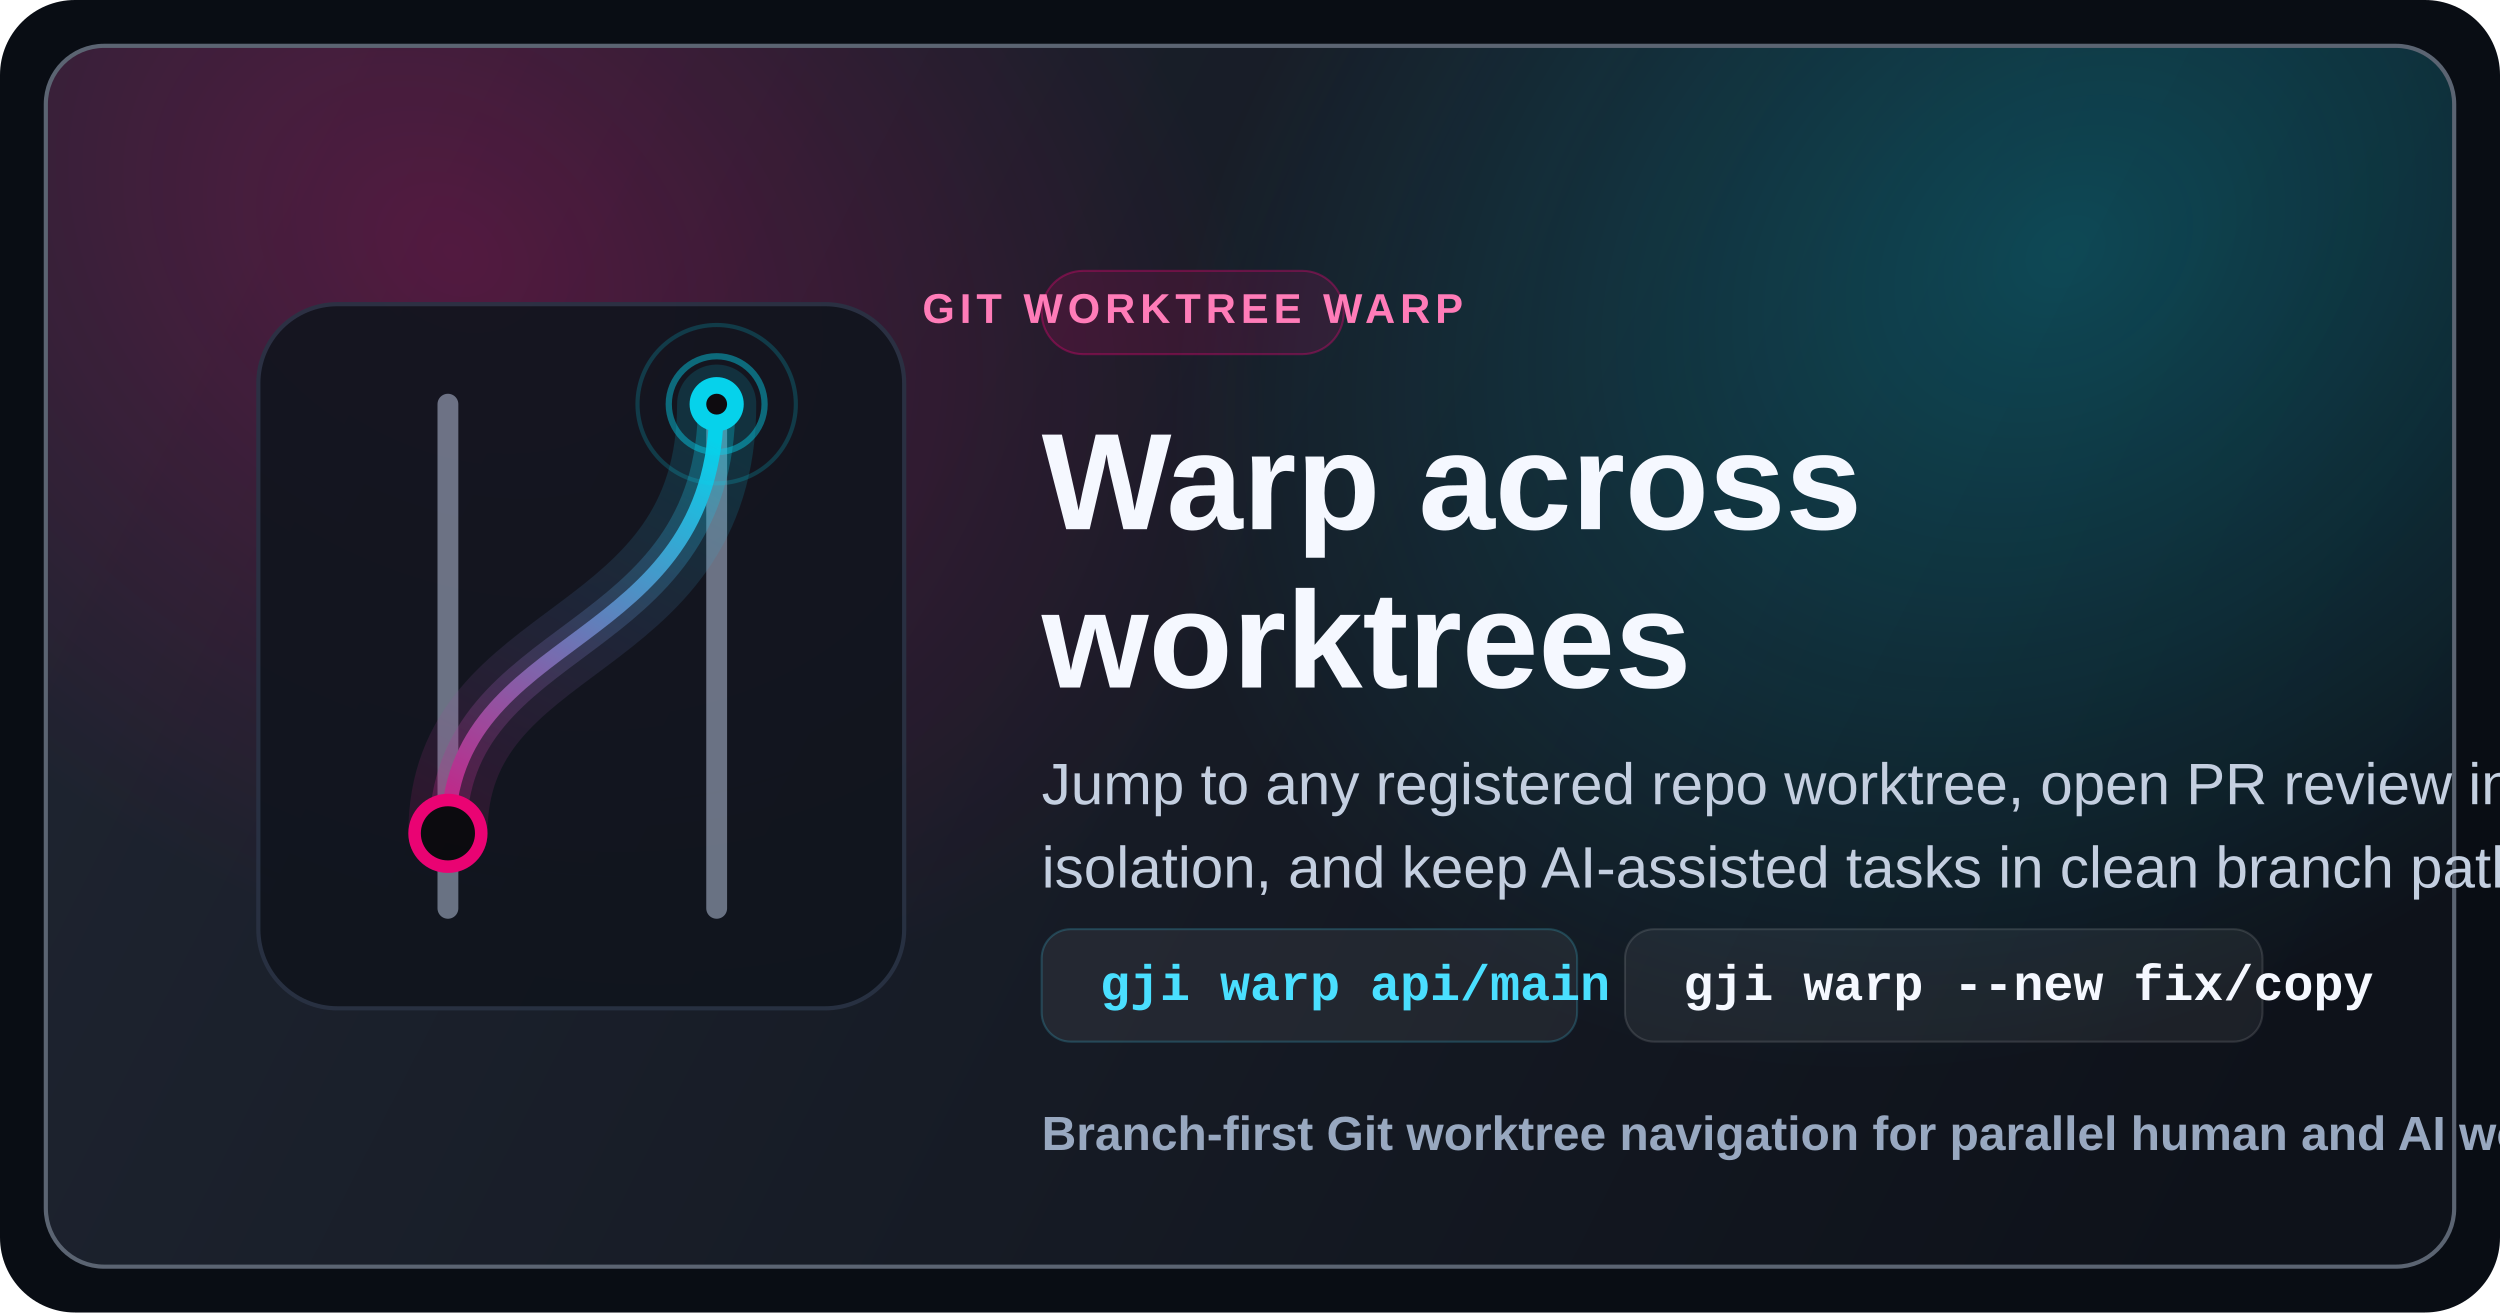
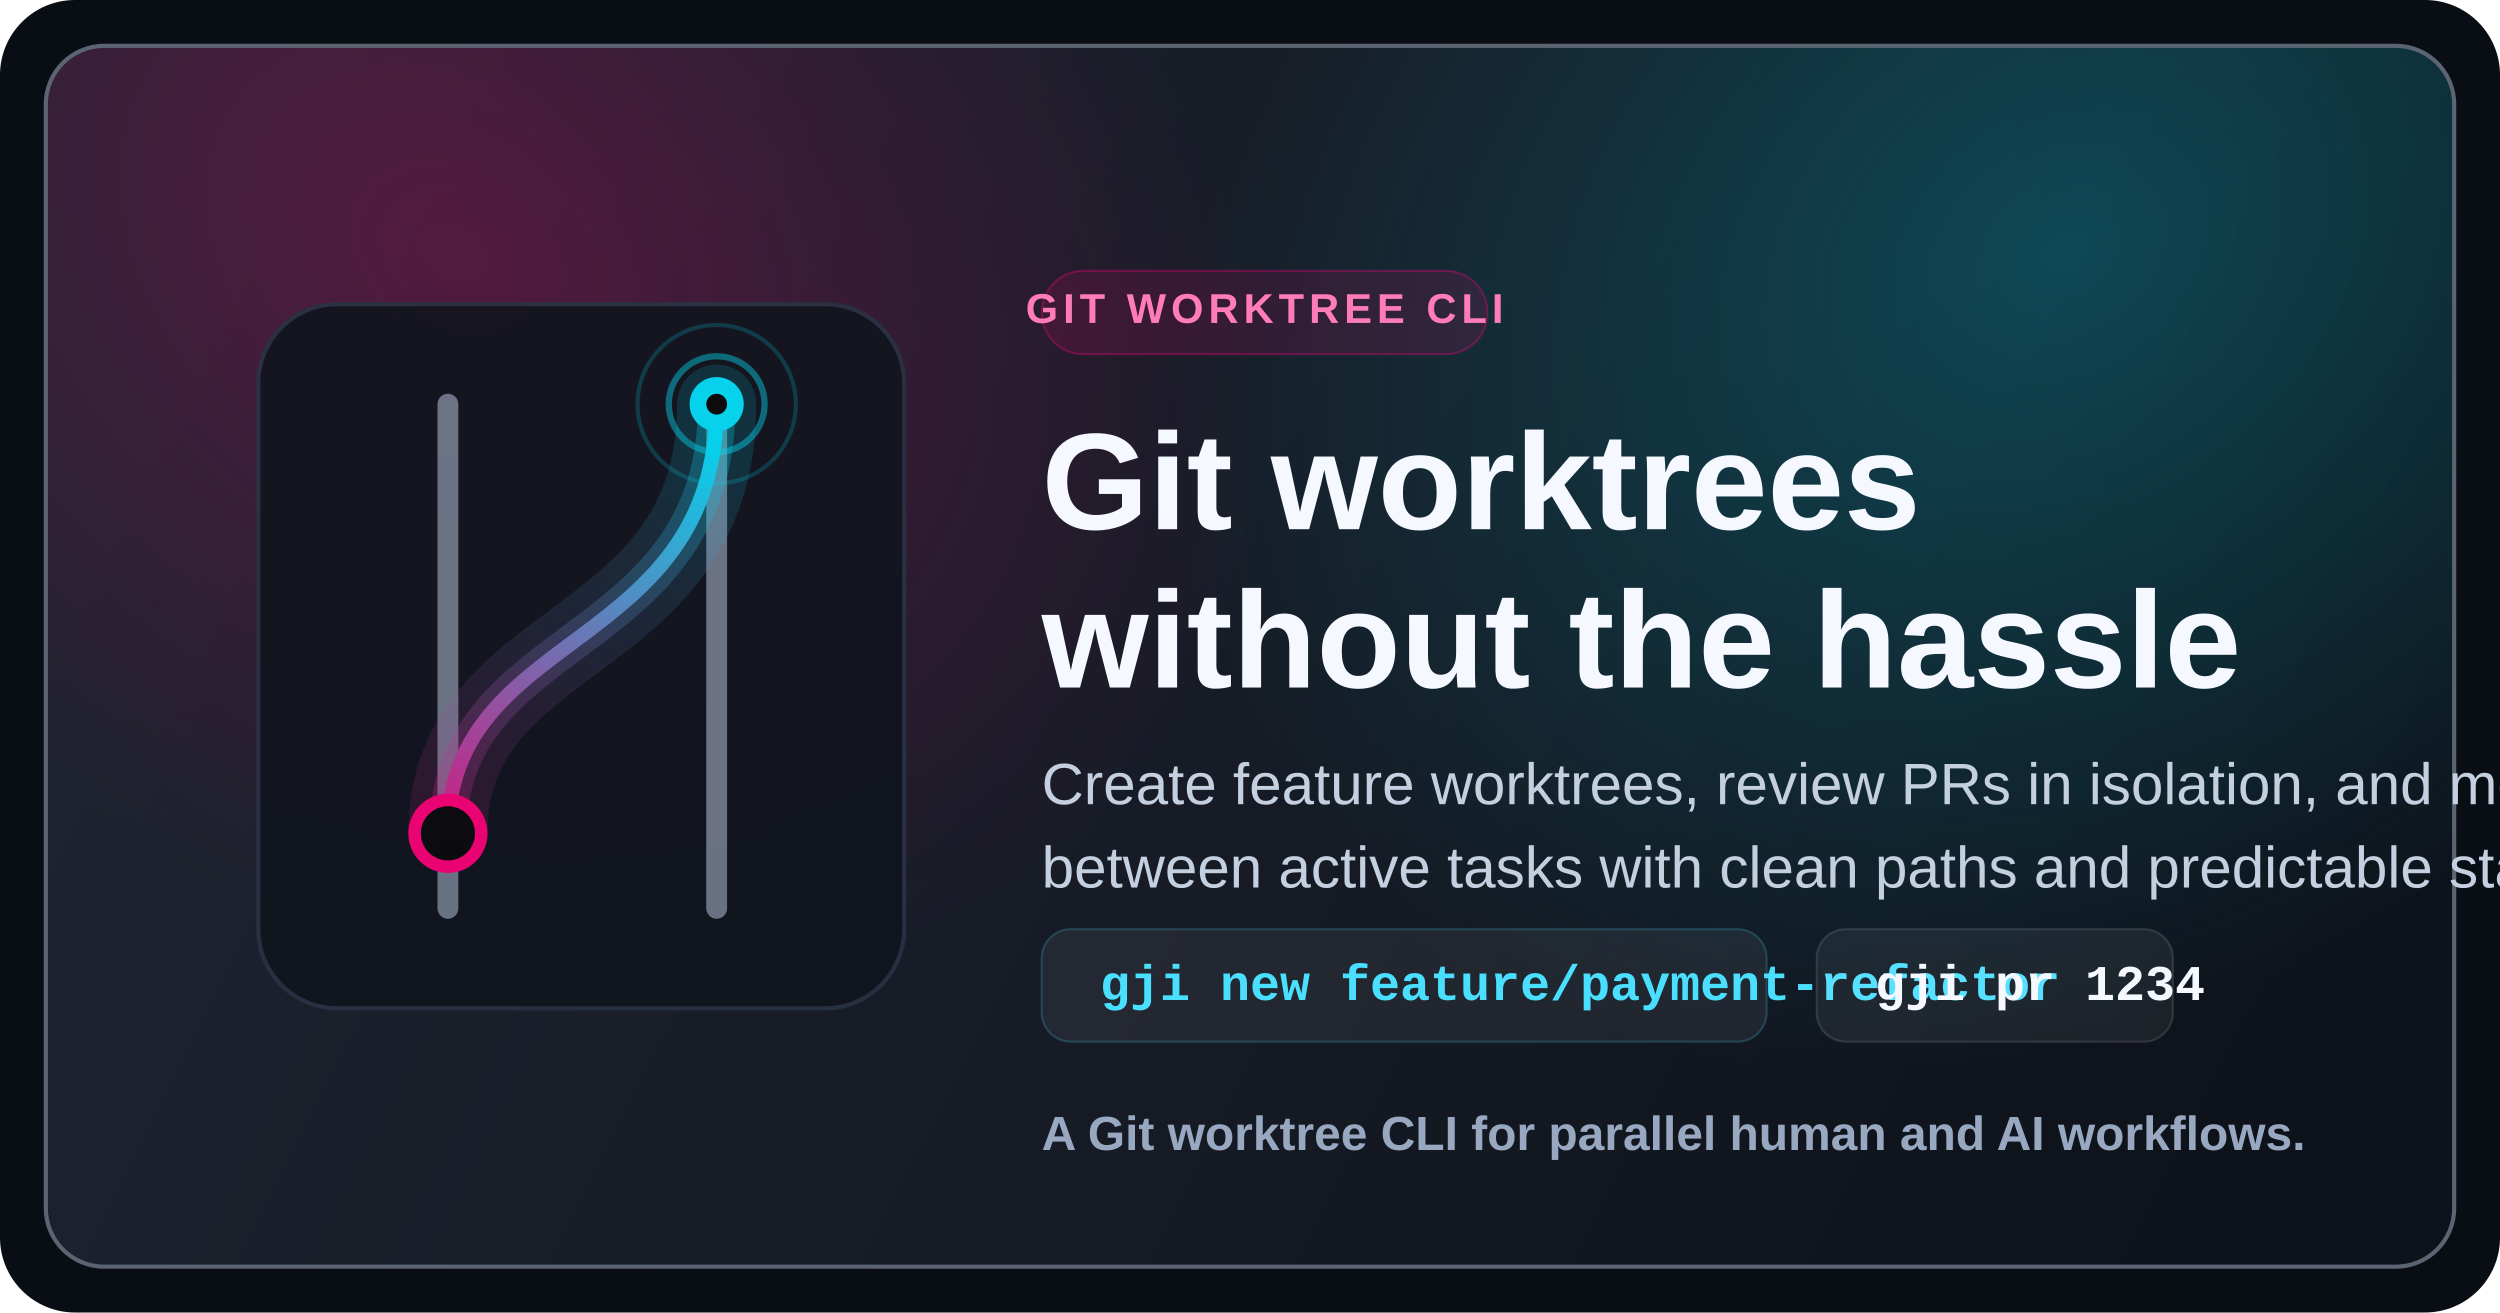
<svg xmlns="http://www.w3.org/2000/svg" width="1200" height="630" viewBox="0 0 1200 630" fill="none">
  <defs>
    <radialGradient id="bgLeft" cx="0" cy="0" r="1" gradientUnits="userSpaceOnUse" gradientTransform="translate(220 120) rotate(35) scale(420 320)">
      <stop stop-color="#FF007A" stop-opacity="0.24" />
      <stop offset="1" stop-color="#FF007A" stop-opacity="0" />
    </radialGradient>
    <radialGradient id="bgRight" cx="0" cy="0" r="1" gradientUnits="userSpaceOnUse" gradientTransform="translate(990 120) rotate(145) scale(460 360)">
      <stop stop-color="#00E5FF" stop-opacity="0.24" />
      <stop offset="1" stop-color="#00E5FF" stop-opacity="0" />
    </radialGradient>
    <linearGradient id="bgBase" x1="120" y1="70" x2="1080" y2="560" gradientUnits="userSpaceOnUse">
      <stop stop-color="#1E2430" />
      <stop offset="1" stop-color="#0E121A" />
    </linearGradient>
    <linearGradient id="warpStroke" x1="215" y1="452" x2="344" y2="212" gradientUnits="userSpaceOnUse">
      <stop offset="0.05" stop-color="#FF007A" />
      <stop offset="1" stop-color="#00E5FF" />
    </linearGradient>
  </defs>
  <rect width="1200" height="630" rx="36" fill="#090D14" />
  <rect x="22" y="22" width="1156" height="586" rx="28" fill="url(#bgBase)" />
  <rect x="22" y="22" width="1156" height="586" rx="28" fill="url(#bgLeft)" />
  <rect x="22" y="22" width="1156" height="586" rx="28" fill="url(#bgRight)" />
  <rect x="22" y="22" width="1156" height="586" rx="28" stroke="#5B6472" stroke-width="2" />
  <g opacity="0.9">
    <rect x="124" y="146" width="310" height="338" rx="38" fill="#0F141D" stroke="#293244" stroke-width="2" />
    <path d="M215 436V194" stroke="#717B8D" stroke-width="10" stroke-linecap="round" />
    <path d="M344 436V194" stroke="#717B8D" stroke-width="10" stroke-linecap="round" />
    <path d="M215 400C215 301 344 314 344 194" stroke="url(#warpStroke)" stroke-width="38" stroke-linecap="round" opacity="0.15" />
    <path d="M215 400C215 301 344 314 344 194" stroke="url(#warpStroke)" stroke-width="18" stroke-linecap="round" opacity="0.28" />
    <path d="M215 400C215 301 344 314 344 194" stroke="url(#warpStroke)" stroke-width="7" stroke-linecap="round" />
    <circle cx="215" cy="400" r="16" fill="#09090B" stroke="#FF007A" stroke-width="6" />
    <circle cx="344" cy="194" r="38" stroke="#00E5FF" stroke-width="2" opacity="0.2" />
    <circle cx="344" cy="194" r="23" stroke="#00E5FF" stroke-width="3" opacity="0.45" />
    <circle cx="344" cy="194" r="13" fill="#00E5FF" />
    <circle cx="344" cy="194" r="5" fill="#09090B" />
  </g>
  <g>
-     <rect x="500" y="130" width="145" height="40" rx="20" fill="rgba(255, 0, 122, 0.12)" stroke="rgba(255, 0, 122, 0.32)" />
-     <text x="572.5" y="155" fill="#FF7CB8" font-family="Arial, Helvetica, sans-serif" font-size="20" font-weight="700" letter-spacing="2.4" text-anchor="middle">GIT WORKTREE WARP</text>
+     <rect x="500" y="130" width="214" height="40" rx="20" fill="rgba(255, 0, 122, 0.12)" stroke="rgba(255, 0, 122, 0.32)" />
+     <text x="607" y="155" fill="#FF7CB8" font-family="Arial, Helvetica, sans-serif" font-size="20" font-weight="700" letter-spacing="2.4" text-anchor="middle">GIT WORKTREE CLI</text>
    <text x="500" y="254" fill="#F5F8FF" font-family="Arial, Helvetica, sans-serif" font-size="66" font-weight="700">
-       <tspan x="500" dy="0">Warp across</tspan>
-       <tspan x="500" dy="76">worktrees</tspan>
+       <tspan x="500" dy="0">Git worktrees</tspan>
+       <tspan x="500" dy="76">without the hassle</tspan>
    </text>
    <text x="500" y="386" fill="#C4CFE0" font-family="Arial, Helvetica, sans-serif" font-size="28" font-weight="500">
-       <tspan x="500" dy="0">Jump to any registered repo worktree, open PR review in</tspan>
-       <tspan x="500" dy="40">isolation, and keep AI-assisted tasks in clean branch paths.</tspan>
+       <tspan x="500" dy="0">Create feature worktrees, review PRs in isolation, and move</tspan>
+       <tspan x="500" dy="40">between active tasks with clean paths and predictable state.</tspan>
    </text>
    <g>
-       <rect x="500" y="446" width="257" height="54" rx="14" fill="rgba(255,255,255,0.06)" stroke="rgba(74,223,255,0.2)" />
-       <text x="528" y="480" fill="#4ADFFF" font-family="Courier New, monospace" font-size="24" font-weight="700">gji warp api/main</text>
+       <rect x="500" y="446" width="348" height="54" rx="14" fill="rgba(255,255,255,0.06)" stroke="rgba(74,223,255,0.2)" />
+       <text x="528" y="480" fill="#4ADFFF" font-family="Courier New, monospace" font-size="24" font-weight="700">gji new feature/payment-refactor</text>
    </g>
    <g>
-       <rect x="780" y="446" width="306" height="54" rx="14" fill="rgba(255,255,255,0.06)" stroke="rgba(255,255,255,0.12)" />
-       <text x="808" y="480" fill="#F5F8FF" font-family="Courier New, monospace" font-size="24" font-weight="700">gji warp --new fix/copy</text>
+       <rect x="872" y="446" width="171" height="54" rx="14" fill="rgba(255,255,255,0.06)" stroke="rgba(255,255,255,0.12)" />
+       <text x="900" y="480" fill="#F5F8FF" font-family="Courier New, monospace" font-size="24" font-weight="700">gji pr 1234</text>
    </g>
-     <text x="500" y="552" fill="#98A8C0" font-family="Arial, Helvetica, sans-serif" font-size="23" font-weight="600">Branch-first Git worktree navigation for parallel human and AI workflows.</text>
+     <text x="500" y="552" fill="#98A8C0" font-family="Arial, Helvetica, sans-serif" font-size="23" font-weight="600">A Git worktree CLI for parallel human and AI workflows.</text>
  </g>
</svg>
